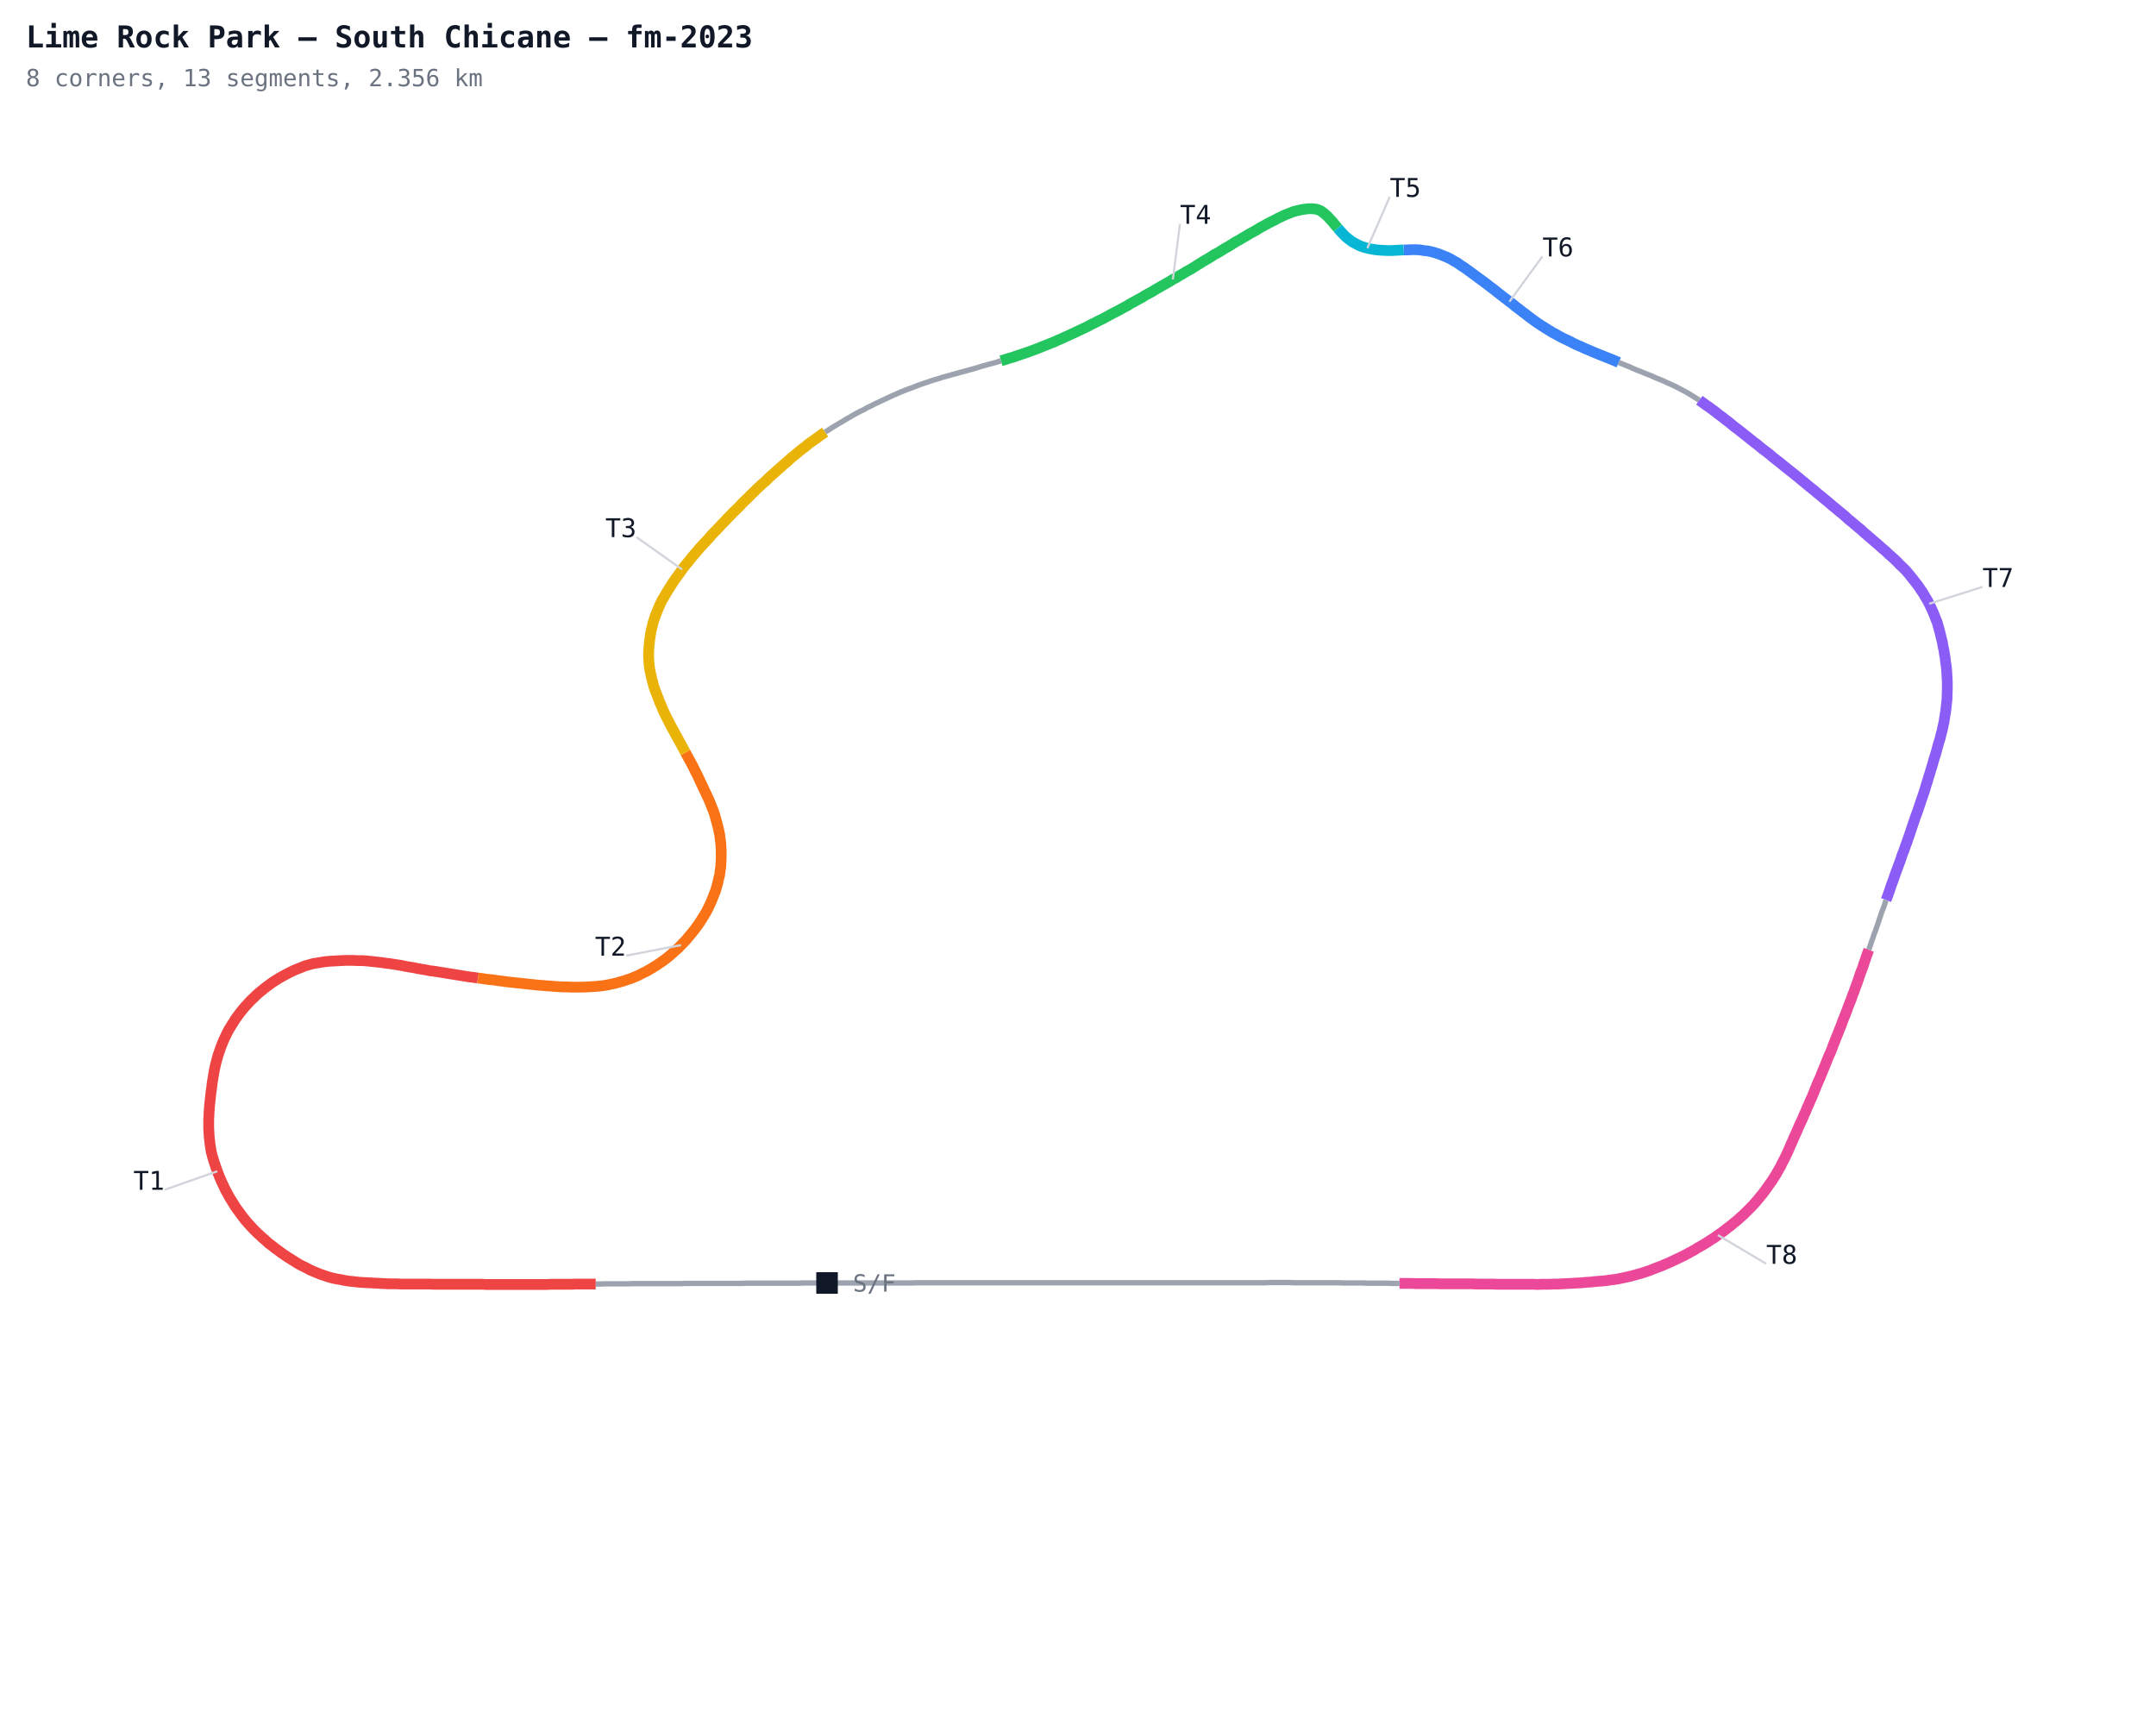
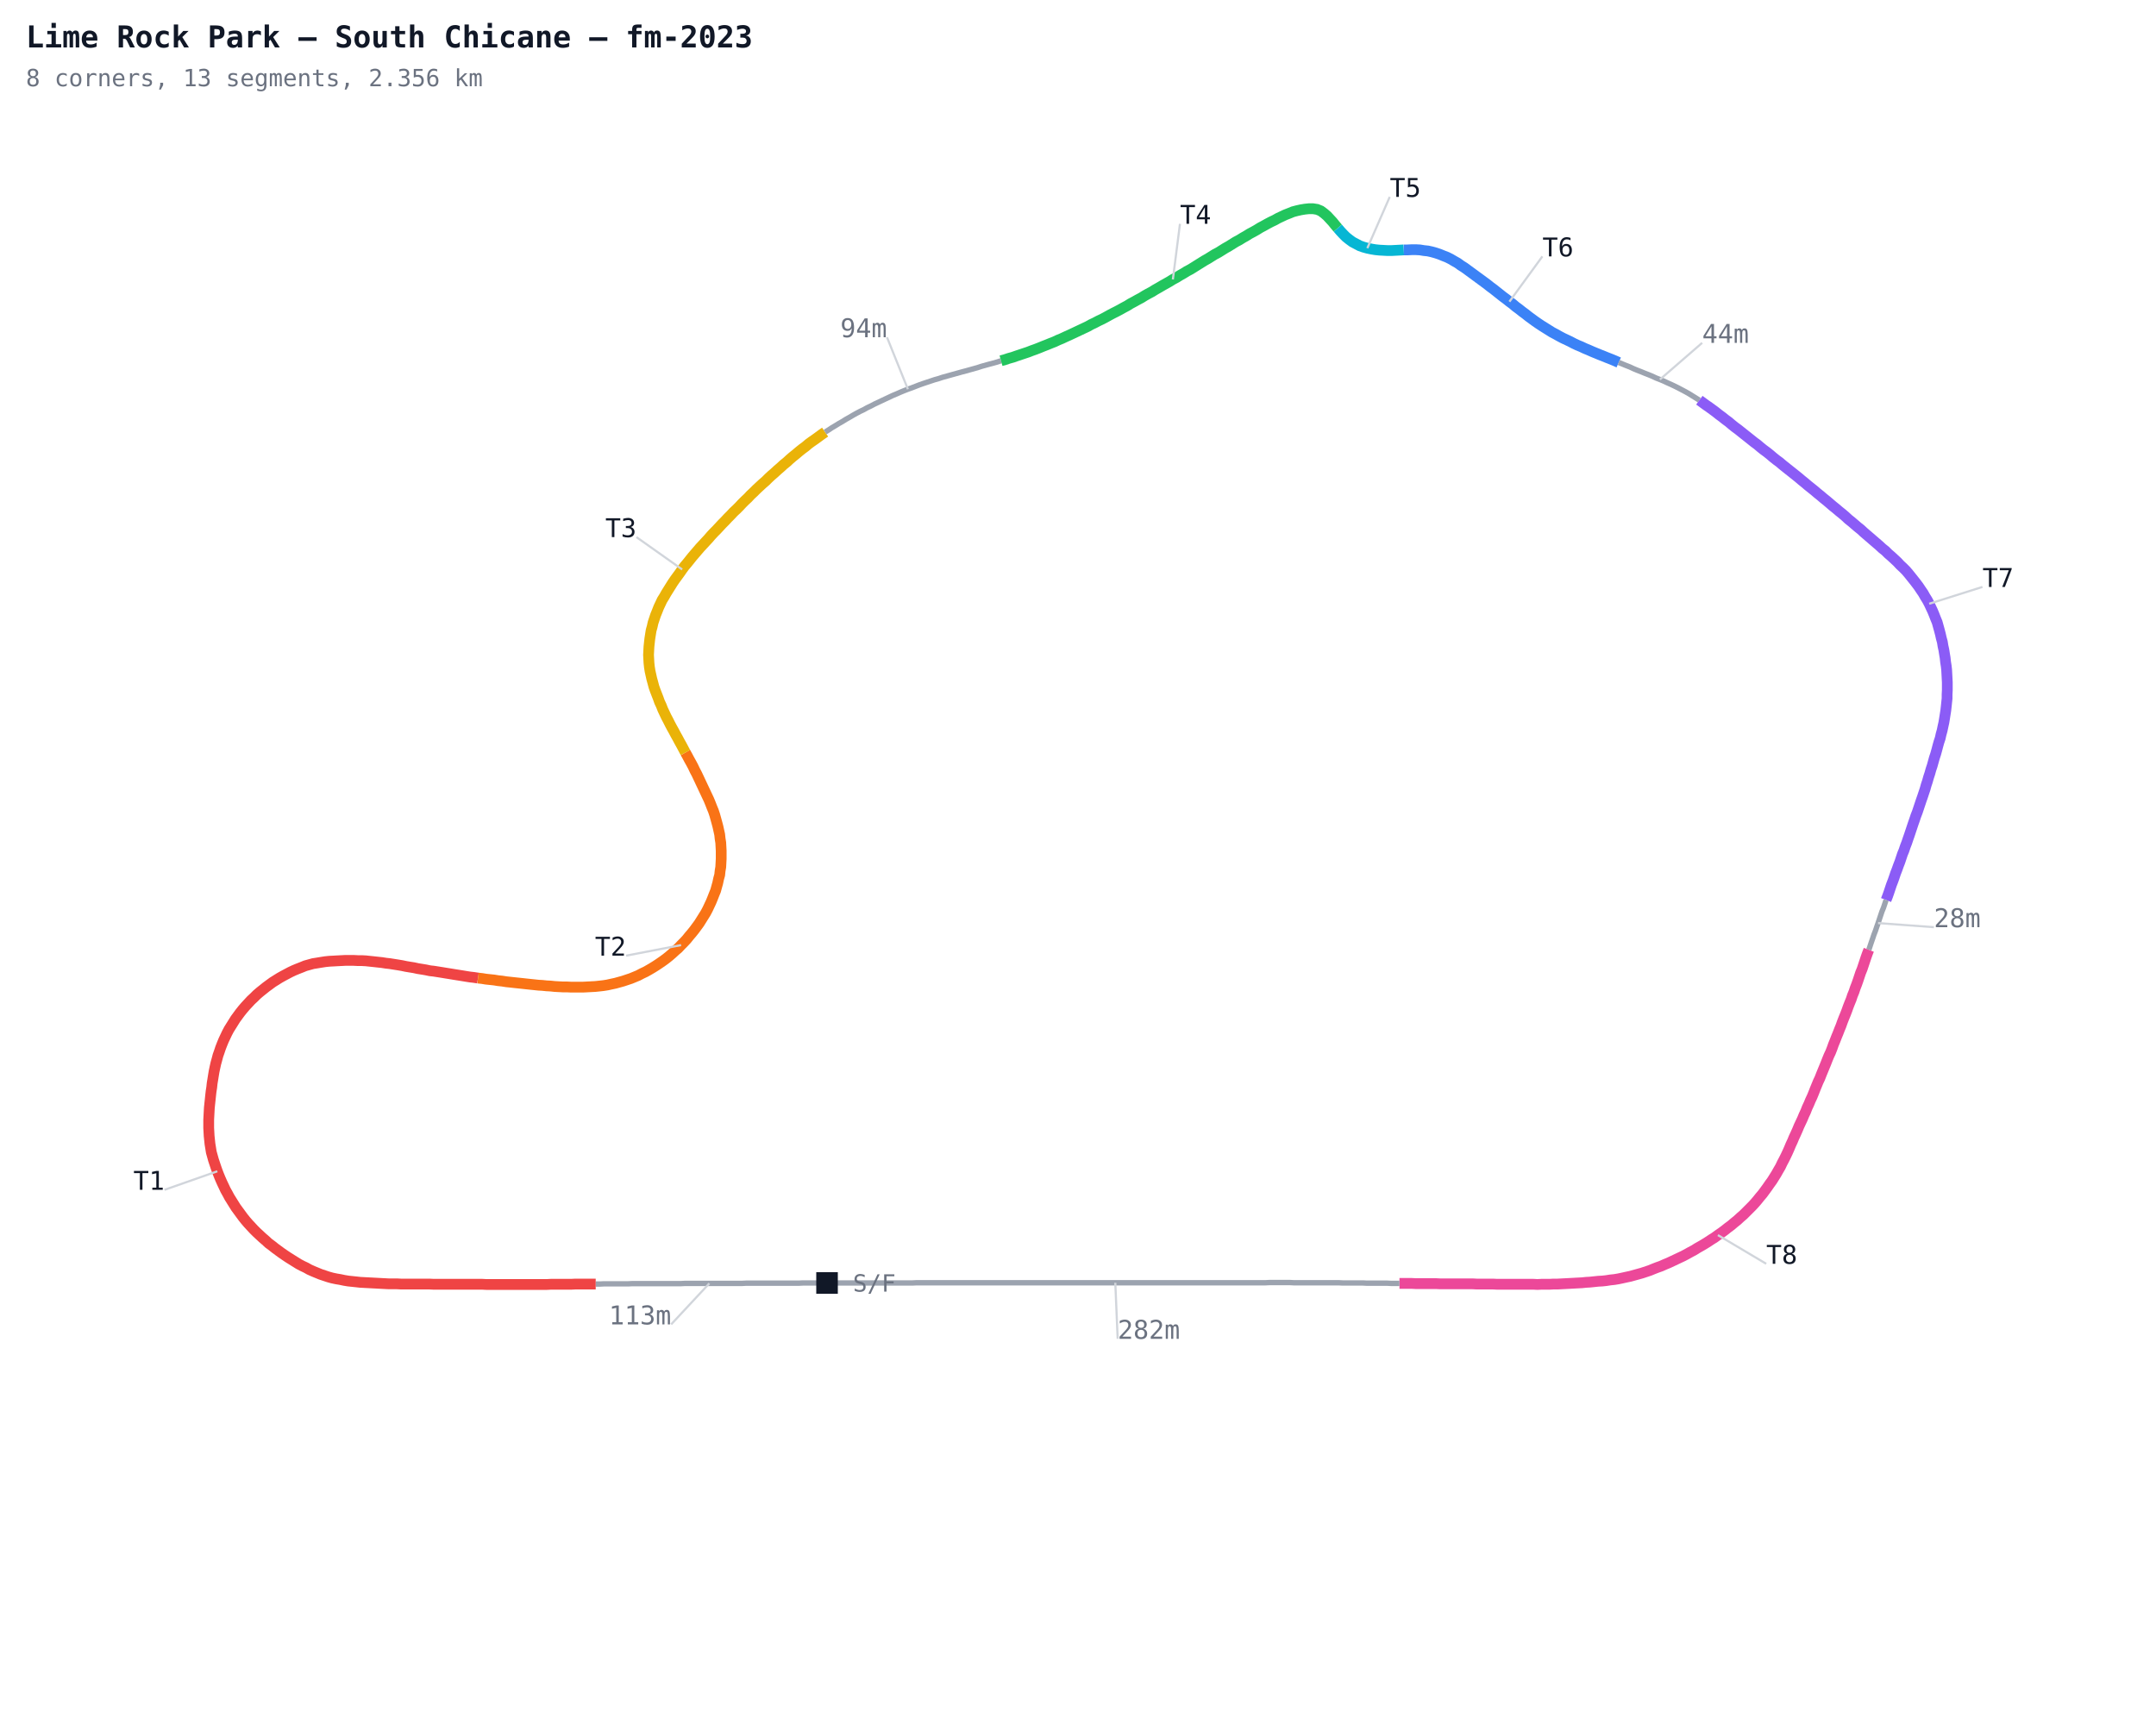
<svg xmlns="http://www.w3.org/2000/svg" width="1000" height="800" viewBox="0 0 1000 800">
  <defs>
    <style>
      .name { font-family: monospace; font-size: 12px; }
      .sector { font-family: monospace; font-size: 12px; fill: #7c3aed; font-weight: bold; }
      .title { font-family: monospace; font-size: 14px; fill: #111827; font-weight: bold; }
      .sub { font-family: monospace; font-size: 11px; fill: #6b7280; }
    </style>
  </defs>
  <rect width="1000" height="800" fill="#ffffff" />
  <polyline fill="none" stroke="#9ca3af" stroke-width="2.5" points="383.6,595.0 381.8,595.0 379.9,595.0 378.0,595.0 376.1,595.0 374.2,595.0 372.3,595.0 370.5,595.1 368.6,595.1 366.7,595.1 364.8,595.1 362.9,595.1 361.0,595.1 359.2,595.1 357.3,595.1 355.4,595.1 353.5,595.1 351.6,595.1 349.7,595.1 347.9,595.1 346.0,595.1 344.1,595.2 342.2,595.2 340.3,595.2 338.4,595.2 336.6,595.2 334.7,595.2 332.8,595.2 330.9,595.2 329.0,595.2 327.2,595.2 325.3,595.2 323.4,595.2 321.5,595.2 319.6,595.2 317.7,595.2 315.9,595.3 314.0,595.3 312.1,595.3 310.2,595.3 308.3,595.3 306.4,595.3 304.6,595.3 302.7,595.3 300.8,595.3 298.9,595.3 297.0,595.3 295.1,595.3 293.3,595.3 291.4,595.4 289.5,595.4 287.6,595.4 285.7,595.4 283.8,595.4 282.0,595.4 280.1,595.4 278.2,595.5 276.3,595.5" />
  <polyline fill="none" stroke="#ef4444" stroke-width="5" points="276.3,595.5 274.4,595.5 272.6,595.5 270.7,595.5 268.8,595.5 266.9,595.5 265.0,595.6 263.1,595.6 261.3,595.6 259.4,595.6 257.5,595.6 255.6,595.6 253.7,595.7 251.8,595.7 250.0,595.7 248.1,595.7 246.2,595.7 244.3,595.7 242.4,595.7 240.5,595.7 238.7,595.7 236.8,595.7 234.9,595.7 233.0,595.7 231.1,595.7 229.3,595.7 227.4,595.7 225.5,595.7 223.6,595.6 221.7,595.6 219.8,595.6 218.0,595.6 216.1,595.6 214.2,595.6 212.3,595.6 210.4,595.6 208.5,595.6 206.7,595.6 204.8,595.6 202.9,595.6 201.0,595.6 199.1,595.5 197.2,595.5 195.4,595.5 193.5,595.5 191.6,595.5 189.7,595.5 187.8,595.5 185.9,595.5 184.1,595.4 182.2,595.4 180.3,595.4 178.4,595.3 176.5,595.2 174.7,595.1 172.8,595.0 170.9,594.9 169.0,594.8 167.1,594.7 165.3,594.5 163.4,594.3 161.5,594.1 159.7,593.8 157.8,593.4 156.0,593.1 154.1,592.7 152.3,592.2 150.5,591.6 148.7,591.0 147.0,590.3 145.3,589.6 143.5,588.8 141.9,587.9 140.2,587.1 138.5,586.2 136.9,585.2 135.3,584.2 133.7,583.2 132.2,582.2 130.6,581.1 129.1,580.0 127.6,578.9 126.1,577.7 124.6,576.6 123.2,575.3 121.8,574.1 120.4,572.8 119.0,571.5 117.7,570.2 116.4,568.8 115.1,567.4 113.9,566.0 112.7,564.5 111.6,563.0 110.5,561.5 109.4,560.0 108.4,558.4 107.4,556.8 106.4,555.2 105.5,553.5 104.6,551.9 103.8,550.2 103.0,548.5 102.2,546.7 101.5,545.0 100.8,543.2 100.2,541.5 99.6,539.7 99.0,537.9 98.5,536.1 98.0,534.3 97.7,532.4 97.4,530.6 97.2,528.7 97.0,526.8 96.9,524.9 96.8,523.1 96.8,521.2 96.8,519.3 96.9,517.4 97.0,515.5 97.1,513.7 97.3,511.8 97.5,509.9 97.7,508.0 97.9,506.2 98.2,504.3 98.4,502.4 98.7,500.6 99.0,498.7 99.3,496.9 99.7,495.0 100.1,493.2 100.6,491.4 101.1,489.5 101.7,487.8 102.3,486.0 103.0,484.2 103.7,482.5 104.5,480.8 105.3,479.1 106.2,477.4 107.2,475.8 108.2,474.2 109.2,472.6 110.3,471.1 111.4,469.6 112.6,468.1 113.8,466.7 115.1,465.3 116.4,463.9 117.8,462.6 119.1,461.3 120.5,460.1 122.0,458.9 123.5,457.7 125.0,456.6 126.5,455.5 128.1,454.5 129.7,453.5 131.3,452.6 133.0,451.7 134.7,450.8 136.4,450.0 138.1,449.3 139.9,448.6 141.6,447.9 143.4,447.4 145.2,446.9 147.1,446.6 148.9,446.3 150.8,446.0 152.7,445.8 154.6,445.7 156.4,445.6 158.3,445.5 160.2,445.4 162.1,445.4 164.0,445.4 165.9,445.5 167.7,445.5 169.6,445.6 171.5,445.8 173.4,446.0 175.2,446.2 177.1,446.4 179.0,446.7 180.8,446.9 182.7,447.2 184.6,447.5 186.4,447.8 188.3,448.2 190.1,448.5 192.0,448.8 193.8,449.2 195.7,449.5 197.5,449.8 199.4,450.2 201.2,450.4 203.1,450.7 205.0,451.0 206.8,451.3 208.7,451.6 210.5,451.9 212.4,452.2 214.3,452.5 216.1,452.8 218.0,453.1 219.8,453.3 221.7,453.6" />
  <polyline fill="none" stroke="#f97316" stroke-width="5" points="221.7,453.6 223.6,453.8 225.4,454.1 227.3,454.3 229.2,454.5 231.0,454.8 232.9,455.0 234.8,455.3 236.7,455.5 238.5,455.7 240.4,455.9 242.3,456.1 244.1,456.3 246.0,456.5 247.9,456.7 249.8,456.9 251.6,457.0 253.5,457.2 255.4,457.3 257.3,457.5 259.1,457.6 261.0,457.7 262.9,457.7 264.8,457.8 266.7,457.8 268.6,457.8 270.4,457.8 272.3,457.7 274.2,457.6 276.1,457.5 278.0,457.3 279.8,457.1 281.7,456.8 283.5,456.4 285.4,456.0 287.2,455.5 289.0,455.0 290.8,454.4 292.6,453.8 294.3,453.1 296.0,452.4 297.7,451.5 299.4,450.7 301.0,449.8 302.7,448.8 304.3,447.8 305.8,446.8 307.4,445.7 308.9,444.6 310.4,443.4 311.8,442.2 313.2,440.9 314.6,439.7 315.9,438.3 317.2,437.0 318.5,435.6 319.7,434.1 320.9,432.7 322.1,431.2 323.2,429.7 324.3,428.2 325.3,426.6 326.3,425.0 327.3,423.4 328.2,421.7 329.0,420.0 329.8,418.3 330.5,416.6 331.2,414.8 331.9,413.1 332.4,411.3 332.9,409.5 333.3,407.6 333.8,405.8 334.0,403.9 334.3,402.1 334.4,400.2 334.5,398.3 334.5,396.4 334.5,394.5 334.4,392.7 334.3,390.8 334.0,388.9 333.8,387.0 333.4,385.2 333.0,383.4 332.5,381.5 332.0,379.7 331.5,377.9 330.9,376.1 330.2,374.4 329.5,372.6 328.8,370.9 328.0,369.2 327.2,367.5 326.4,365.8 325.6,364.1 324.8,362.4 324.0,360.7 323.2,359.0 322.3,357.3 321.5,355.6 320.6,353.9 319.7,352.3 318.8,350.6 317.9,349.0" />
  <polyline fill="none" stroke="#eab308" stroke-width="5" points="317.9,349.0 317.0,347.3 316.1,345.6 315.2,344.0 314.3,342.3 313.4,340.7 312.5,339.0 311.6,337.4 310.7,335.7 309.9,334.1 309.0,332.4 308.2,330.7 307.4,329.0 306.7,327.2 305.9,325.5 305.3,323.8 304.6,322.0 303.9,320.2 303.3,318.5 302.8,316.6 302.3,314.8 301.9,313.0 301.5,311.2 301.2,309.3 301.0,307.4 300.9,305.5 300.8,303.7 300.9,301.8 301.0,299.9 301.2,298.0 301.4,296.2 301.7,294.3 302.0,292.4 302.5,290.6 302.9,288.8 303.5,287.0 304.1,285.2 304.8,283.5 305.5,281.7 306.3,280.0 307.1,278.3 308.1,276.7 309.0,275.1 310.0,273.5 311.0,271.9 312.0,270.3 313.1,268.7 314.2,267.2 315.3,265.7 316.4,264.1 317.5,262.6 318.7,261.2 319.9,259.7 321.1,258.2 322.3,256.8 323.5,255.4 324.7,254.0 326.0,252.6 327.3,251.2 328.6,249.8 329.8,248.4 331.1,247.0 332.4,245.7 333.7,244.3 335.0,242.9 336.3,241.6 337.6,240.2 338.9,238.9 340.2,237.5 341.6,236.2 342.9,234.9 344.2,233.5 345.5,232.2 346.9,230.9 348.2,229.5 349.6,228.2 350.9,226.9 352.3,225.6 353.7,224.3 355.1,223.1 356.4,221.8 357.8,220.5 359.2,219.3 360.6,218.0 362.0,216.8 363.4,215.5 364.9,214.3 366.3,213.0 367.7,211.8 369.2,210.6 370.6,209.4 372.1,208.2 373.6,207.1 375.0,205.9 376.5,204.8 378.1,203.7 379.6,202.6 381.1,201.5 382.7,200.4" />
  <polyline fill="none" stroke="#9ca3af" stroke-width="2.5" points="382.7,200.4 384.3,199.4 385.8,198.4 387.5,197.4 389.1,196.4 390.7,195.5 392.3,194.5 393.9,193.6 395.6,192.6 397.2,191.7 398.9,190.8 400.6,190.0 402.2,189.1 403.9,188.3 405.6,187.4 407.3,186.6 409.0,185.8 410.7,185.0 412.4,184.2 414.1,183.4 415.8,182.7 417.6,181.9 419.3,181.2 421.1,180.5 422.8,179.9 424.6,179.2 426.4,178.5 428.1,177.9 429.9,177.3 431.7,176.7 433.5,176.1 435.3,175.6 437.1,175.0 438.9,174.5 440.7,174.0 442.5,173.5 444.3,173.0 446.1,172.5 448.0,172.0 449.8,171.5 451.6,171.0 453.4,170.5 455.2,169.9 457.0,169.4 458.8,168.9 460.7,168.4 462.5,167.9 464.3,167.3" />
  <polyline fill="none" stroke="#22c55e" stroke-width="5" points="464.3,167.3 466.1,166.8 467.9,166.2 469.7,165.7 471.4,165.1 473.2,164.5 475.0,163.9 476.8,163.3 478.6,162.6 480.3,162.0 482.1,161.3 483.8,160.6 485.6,159.9 487.3,159.2 489.1,158.5 490.8,157.7 492.5,157.0 494.2,156.2 496.0,155.4 497.7,154.6 499.4,153.8 501.1,153.0 502.8,152.2 504.5,151.4 506.1,150.5 507.8,149.7 509.5,148.8 511.2,148.0 512.9,147.1 514.5,146.2 516.2,145.3 517.8,144.5 519.5,143.6 521.1,142.7 522.8,141.8 524.4,140.8 526.1,139.9 527.7,139.0 529.4,138.1 531.0,137.1 532.6,136.2 534.3,135.3 535.9,134.3 537.5,133.4 539.2,132.4 540.8,131.5 542.4,130.6 544.0,129.6 545.7,128.7 547.3,127.7 548.9,126.8 550.5,125.8 552.2,124.9 553.8,123.9 555.4,122.9 557.0,121.9 558.6,120.9 560.2,120.0 561.8,119.0 563.4,118.0 565.1,117.1 566.7,116.1 568.3,115.1 569.9,114.2 571.5,113.2 573.1,112.2 574.8,111.3 576.4,110.3 578.0,109.4 579.6,108.4 581.3,107.5 582.9,106.6 584.5,105.6 586.2,104.7 587.8,103.8 589.5,102.9 591.2,102.1 592.8,101.2 594.5,100.4 596.2,99.6 598.0,98.9 599.7,98.2 601.6,97.7 603.4,97.3 605.2,97.0 607.1,96.8 609.0,96.8 610.9,97.1 612.6,97.8 614.1,98.9 615.5,100.1 616.8,101.5 618.1,102.9 619.3,104.4 620.5,105.8" />
  <polyline fill="none" stroke="#06b6d4" stroke-width="5" points="620.5,105.8 621.7,107.2 623.0,108.6 624.3,109.9 625.8,111.1 627.3,112.2 629.0,113.1 630.7,114.0 632.4,114.6 634.2,115.1 636.1,115.5 637.9,115.8 639.8,116.0 641.7,116.1 643.5,116.2 645.4,116.2 647.3,116.1 649.2,116.0 651.1,115.9" />
  <polyline fill="none" stroke="#3b82f6" stroke-width="5" points="651.1,115.9 652.9,115.9 654.8,115.8 656.7,115.8 658.6,115.9 660.4,116.2 662.3,116.4 664.1,116.8 665.9,117.3 667.7,117.9 669.4,118.6 671.2,119.3 672.8,120.1 674.5,121.1 676.1,122.0 677.6,123.1 679.2,124.1 680.7,125.2 682.2,126.3 683.7,127.4 685.2,128.5 686.7,129.6 688.2,130.7 689.7,131.8 691.2,133.0 692.7,134.1 694.2,135.3 695.6,136.4 697.1,137.6 698.6,138.7 700.1,139.9 701.6,141.0 703.0,142.2 704.5,143.3 706.0,144.5 707.5,145.6 709.0,146.8 710.5,147.9 712.0,149.0 713.6,150.1 715.1,151.1 716.7,152.1 718.3,153.1 719.9,154.1 721.6,155.0 723.2,155.9 724.9,156.8 726.6,157.6 728.3,158.4 730.0,159.3 731.7,160.1 733.4,160.8 735.1,161.6 736.8,162.3 738.6,163.1 740.3,163.8 742.0,164.5 743.8,165.2 745.5,165.9 747.3,166.6 749.0,167.3 750.8,168.1" />
  <polyline fill="none" stroke="#9ca3af" stroke-width="2.5" points="750.8,168.1 752.5,168.8 754.2,169.5 756.0,170.2 757.7,171.0 759.4,171.7 761.2,172.4 762.9,173.1 764.7,173.8 766.4,174.5 768.1,175.3 769.9,176.0 771.6,176.7 773.3,177.5 775.1,178.3 776.8,179.1 778.4,179.9 780.1,180.8 781.8,181.7 783.4,182.6 785.0,183.6 786.6,184.6 788.2,185.6" />
  <polyline fill="none" stroke="#8b5cf6" stroke-width="5" points="788.2,185.6 789.7,186.7 791.2,187.8 792.8,188.9 794.3,190.0 795.8,191.1 797.3,192.3 798.8,193.4 800.3,194.6 801.8,195.7 803.2,196.9 804.7,198.1 806.2,199.2 807.7,200.4 809.2,201.6 810.6,202.7 812.1,203.9 813.6,205.1 815.1,206.2 816.5,207.4 818.0,208.6 819.5,209.7 821.0,210.9 822.4,212.1 823.9,213.3 825.4,214.4 826.8,215.6 828.3,216.8 829.8,218.0 831.2,219.1 832.7,220.3 834.2,221.5 835.6,222.7 837.1,223.9 838.5,225.1 840.0,226.3 841.5,227.5 842.9,228.7 844.4,229.9 845.8,231.1 847.3,232.3 848.7,233.5 850.1,234.7 851.6,235.9 853.0,237.1 854.5,238.3 855.9,239.5 857.3,240.8 858.8,242.0 860.2,243.2 861.6,244.4 863.1,245.6 864.5,246.9 865.9,248.1 867.3,249.3 868.8,250.6 870.2,251.8 871.6,253.0 873.0,254.3 874.5,255.5 875.8,256.8 877.2,258.0 878.6,259.3 880.0,260.6 881.3,262.0 882.7,263.3 884.0,264.6 885.2,266.0 886.4,267.5 887.6,269.0 888.7,270.4 889.9,272.0 890.9,273.5 892.0,275.1 892.9,276.7 893.9,278.3 894.8,280.0 895.6,281.7 896.4,283.4 897.1,285.1 897.8,286.9 898.5,288.6 899.0,290.4 899.5,292.2 900.0,294.1 900.4,295.9 900.9,297.7 901.2,299.6 901.6,301.4 901.9,303.3 902.2,305.1 902.4,307.0 902.7,308.9 902.9,310.7 903.0,312.6 903.1,314.5 903.2,316.4 903.2,318.3 903.2,320.1 903.1,322.0 903.1,323.9 902.9,325.8 902.7,327.7 902.5,329.5 902.2,331.4 901.9,333.3 901.6,335.1 901.2,336.9 900.8,338.8 900.3,340.6 899.9,342.4 899.3,344.2 898.8,346.0 898.3,347.9 897.8,349.7 897.2,351.5 896.7,353.3 896.2,355.1 895.6,356.9 895.1,358.7 894.5,360.5 894.0,362.3 893.4,364.1 892.9,365.9 892.3,367.7 891.7,369.5 891.1,371.2 890.5,373.0 889.9,374.8 889.3,376.6 888.6,378.4 888.0,380.2 887.4,381.9 886.8,383.7 886.2,385.5 885.6,387.3 885.0,389.0 884.4,390.8 883.7,392.6 883.1,394.4 882.4,396.1 881.8,397.9 881.2,399.7 880.5,401.5 879.9,403.2 879.2,405.0 878.6,406.8 878.0,408.5 877.3,410.3 876.7,412.1 876.1,413.9 875.5,415.6 874.8,417.4" />
  <polyline fill="none" stroke="#9ca3af" stroke-width="2.5" points="874.8,417.4 874.2,419.2 873.6,421.0 872.9,422.7 872.3,424.5 871.7,426.3 871.1,428.1 870.5,429.8 869.9,431.6 869.2,433.4 868.6,435.2 868.0,436.9 867.4,438.7 866.8,440.5" />
  <polyline fill="none" stroke="#ec4899" stroke-width="5" points="866.8,440.5 866.1,442.3 865.5,444.0 864.9,445.8 864.3,447.6 863.7,449.4 863.0,451.1 862.4,452.9 861.8,454.7 861.2,456.4 860.5,458.2 859.9,460.0 859.2,461.7 858.6,463.5 857.9,465.2 857.2,467.0 856.6,468.7 855.9,470.5 855.2,472.2 854.5,474.0 853.9,475.7 853.2,477.4 852.5,479.2 851.8,480.9 851.1,482.7 850.4,484.4 849.8,486.1 849.1,487.9 848.3,489.6 847.6,491.3 846.9,493.1 846.2,494.8 845.5,496.5 844.8,498.2 844.1,500.0 843.3,501.7 842.6,503.4 841.9,505.1 841.2,506.9 840.5,508.6 839.7,510.3 839.0,512.0 838.2,513.7 837.5,515.5 836.7,517.2 836.0,518.9 835.2,520.6 834.4,522.3 833.7,524.0 832.9,525.8 832.1,527.5 831.4,529.2 830.6,530.9 829.9,532.6 829.1,534.4 828.3,536.1 827.5,537.7 826.6,539.4 825.8,541.1 824.8,542.8 823.9,544.4 822.9,546.0 821.9,547.6 820.8,549.1 819.7,550.7 818.6,552.2 817.5,553.7 816.3,555.1 815.1,556.6 813.9,558.0 812.6,559.4 811.3,560.7 809.9,562.1 808.6,563.4 807.2,564.6 805.8,565.9 804.3,567.1 802.9,568.3 801.4,569.4 799.9,570.6 798.4,571.7 796.8,572.8 795.3,573.9 793.7,574.9 792.2,575.9 790.6,576.9 788.9,577.9 787.3,578.8 785.7,579.8 784.0,580.7 782.4,581.6 780.7,582.5 779.0,583.3 777.3,584.1 775.6,584.9 773.9,585.7 772.2,586.4 770.4,587.2 768.7,587.8 766.9,588.5 765.2,589.2 763.4,589.8 761.6,590.4 759.8,590.9 758.0,591.4 756.2,591.9 754.3,592.3 752.5,592.7 750.6,593.1 748.8,593.4 746.9,593.6 745.0,593.9 743.2,594.1 741.3,594.2 739.4,594.4 737.5,594.6 735.7,594.7 733.8,594.9 731.9,595.0 730.0,595.1 728.2,595.2 726.3,595.3 724.4,595.4 722.5,595.5 720.6,595.5 718.8,595.6 716.9,595.6 715.0,595.6 713.1,595.7 711.2,595.6 709.3,595.6 707.5,595.6 705.6,595.6 703.7,595.6 701.8,595.6 699.9,595.6 698.0,595.6 696.2,595.6 694.3,595.6 692.4,595.5 690.5,595.5 688.6,595.5 686.7,595.5 684.9,595.5 683.0,595.4 681.1,595.4 679.2,595.4 677.3,595.4 675.5,595.4 673.6,595.4 671.7,595.4 669.8,595.4 667.9,595.4 666.0,595.3 664.2,595.3 662.3,595.3 660.4,595.3 658.5,595.3 656.6,595.3 654.7,595.2 652.9,595.2 651.0,595.2 649.1,595.2" />
  <polyline fill="none" stroke="#9ca3af" stroke-width="2.5" points="649.1,595.2 647.2,595.2 645.3,595.2 643.4,595.1 641.6,595.1 639.7,595.1 637.8,595.1 635.9,595.1 634.0,595.1 632.2,595.0 630.3,595.0 628.4,595.0 626.5,595.0 624.6,595.0 622.7,595.0 620.9,594.9 619.0,594.9 617.1,594.9 615.2,594.9 613.3,594.9 611.4,594.9 609.6,594.9 607.7,594.9 605.8,594.9 603.9,594.9 602.0,594.9 600.1,594.9 598.3,594.8 596.4,594.8 594.5,594.8 592.6,594.8 590.7,594.8 588.9,594.8 587.0,594.9 585.1,594.9 583.2,594.9 581.3,594.9 579.4,594.9 577.6,594.9 575.7,594.9 573.8,594.9 571.9,594.9 570.0,594.9 568.1,594.9 566.3,594.9 564.4,594.9 562.5,594.9 560.6,594.9 558.7,594.9 556.8,594.9 555.0,594.9 553.1,594.9 551.2,594.9 549.3,594.9 547.4,594.9 545.5,594.9 543.7,594.9 541.8,594.9 539.9,594.9 538.0,594.9 536.1,594.9 534.3,594.9 532.4,594.9 530.5,594.9 528.6,594.9 526.7,594.9 524.8,594.9 523.0,594.9 521.1,594.9 519.2,594.9 517.3,594.9 515.4,594.9 513.5,594.9 511.7,594.9 509.8,594.9 507.9,594.9 506.0,594.9 504.1,594.9 502.2,594.9 500.4,594.9 498.5,594.9 496.6,594.9 494.7,594.9 492.8,594.9 490.9,594.9 489.1,594.9 487.2,594.9 485.3,594.9 483.4,594.9 481.5,594.9 479.7,594.9 477.8,594.9 475.9,594.9 474.0,594.9 472.1,594.9 470.2,594.9 468.4,594.9 466.5,594.9 464.6,594.9 462.7,594.9 460.8,594.9 458.9,594.9 457.1,594.9 455.2,594.9 453.3,594.9 451.4,594.9 449.5,594.9 447.6,594.9 445.8,594.9 443.9,594.9 442.0,594.9 440.1,594.9 438.2,594.9 436.3,594.9 434.5,594.9 432.6,594.9 430.7,594.9 428.8,594.9 426.9,594.9 425.1,594.9 423.2,595.0 421.3,595.0 419.4,595.0 417.5,595.0 415.6,595.0 413.8,595.0 411.9,595.0 410.0,595.0 408.1,595.0 406.2,595.0 404.3,595.0 402.5,595.0 400.6,595.0 398.7,595.0 396.8,595.0 394.9,595.0 393.0,595.0 391.2,595.0 389.3,595.0 387.4,595.0 385.5,595.0" />
+   <line x1="329.0" y1="595.2" x2="311.3" y2="614.2" stroke="#d1d5db" stroke-width="1" />
+   <text x="311.3" y="614.2" text-anchor="end" class="name" fill="#6b7280">113m</text>
  <line x1="100.8" y1="543.2" x2="76.3" y2="551.8" stroke="#d1d5db" stroke-width="1" />
  <text x="76.3" y="551.8" text-anchor="end" class="name" fill="#111827">T1</text>
  <line x1="315.9" y1="438.3" x2="290.4" y2="443.2" stroke="#d1d5db" stroke-width="1" />
  <text x="290.4" y="443.2" text-anchor="end" class="name" fill="#111827">T2</text>
  <line x1="316.4" y1="264.1" x2="295.2" y2="249.1" stroke="#d1d5db" stroke-width="1" />
  <text x="295.2" y="249.1" text-anchor="end" class="name" fill="#111827">T3</text>
+   <line x1="421.1" y1="180.5" x2="411.4" y2="156.4" stroke="#d1d5db" stroke-width="1" />
+   <text x="411.4" y="156.4" text-anchor="end" class="name" fill="#6b7280">94m</text>
  <line x1="544.0" y1="129.6" x2="547.3" y2="103.8" stroke="#d1d5db" stroke-width="1" />
  <text x="547.3" y="103.8" text-anchor="start" class="name" fill="#111827">T4</text>
  <line x1="634.2" y1="115.1" x2="644.6" y2="91.3" stroke="#d1d5db" stroke-width="1" />
  <text x="644.6" y="91.3" text-anchor="start" class="name" fill="#111827">T5</text>
  <line x1="700.1" y1="139.9" x2="715.4" y2="118.9" stroke="#d1d5db" stroke-width="1" />
  <text x="715.4" y="118.9" text-anchor="start" class="name" fill="#111827">T6</text>
+   <line x1="769.9" y1="176.0" x2="789.5" y2="159.0" stroke="#d1d5db" stroke-width="1" />
+   <text x="789.5" y="159.0" text-anchor="start" class="name" fill="#6b7280">44m</text>
  <line x1="894.8" y1="280.0" x2="919.5" y2="272.2" stroke="#d1d5db" stroke-width="1" />
  <text x="919.5" y="272.2" text-anchor="start" class="name" fill="#111827">T7</text>
+   <line x1="871.1" y1="428.1" x2="897.0" y2="430.0" stroke="#d1d5db" stroke-width="1" />
+   <text x="897.0" y="430.0" text-anchor="start" class="name" fill="#6b7280">28m</text>
  <line x1="796.8" y1="572.8" x2="819.2" y2="586.1" stroke="#d1d5db" stroke-width="1" />
  <text x="819.2" y="586.1" text-anchor="start" class="name" fill="#111827">T8</text>
+   <line x1="517.3" y1="594.9" x2="518.4" y2="620.9" stroke="#d1d5db" stroke-width="1" />
+   <text x="518.4" y="620.9" text-anchor="start" class="name" fill="#6b7280">282m</text>
  <rect x="378.6" y="590.0" width="10" height="10" fill="#111827" />
  <text x="395.6" y="599.0" class="sub">S/F</text>
  <text class="title" x="12" y="22">Lime Rock Park — South Chicane — fm-2023</text>
  <text class="sub" x="12" y="40">8 corners, 13 segments, 2.356 km</text>
</svg>
